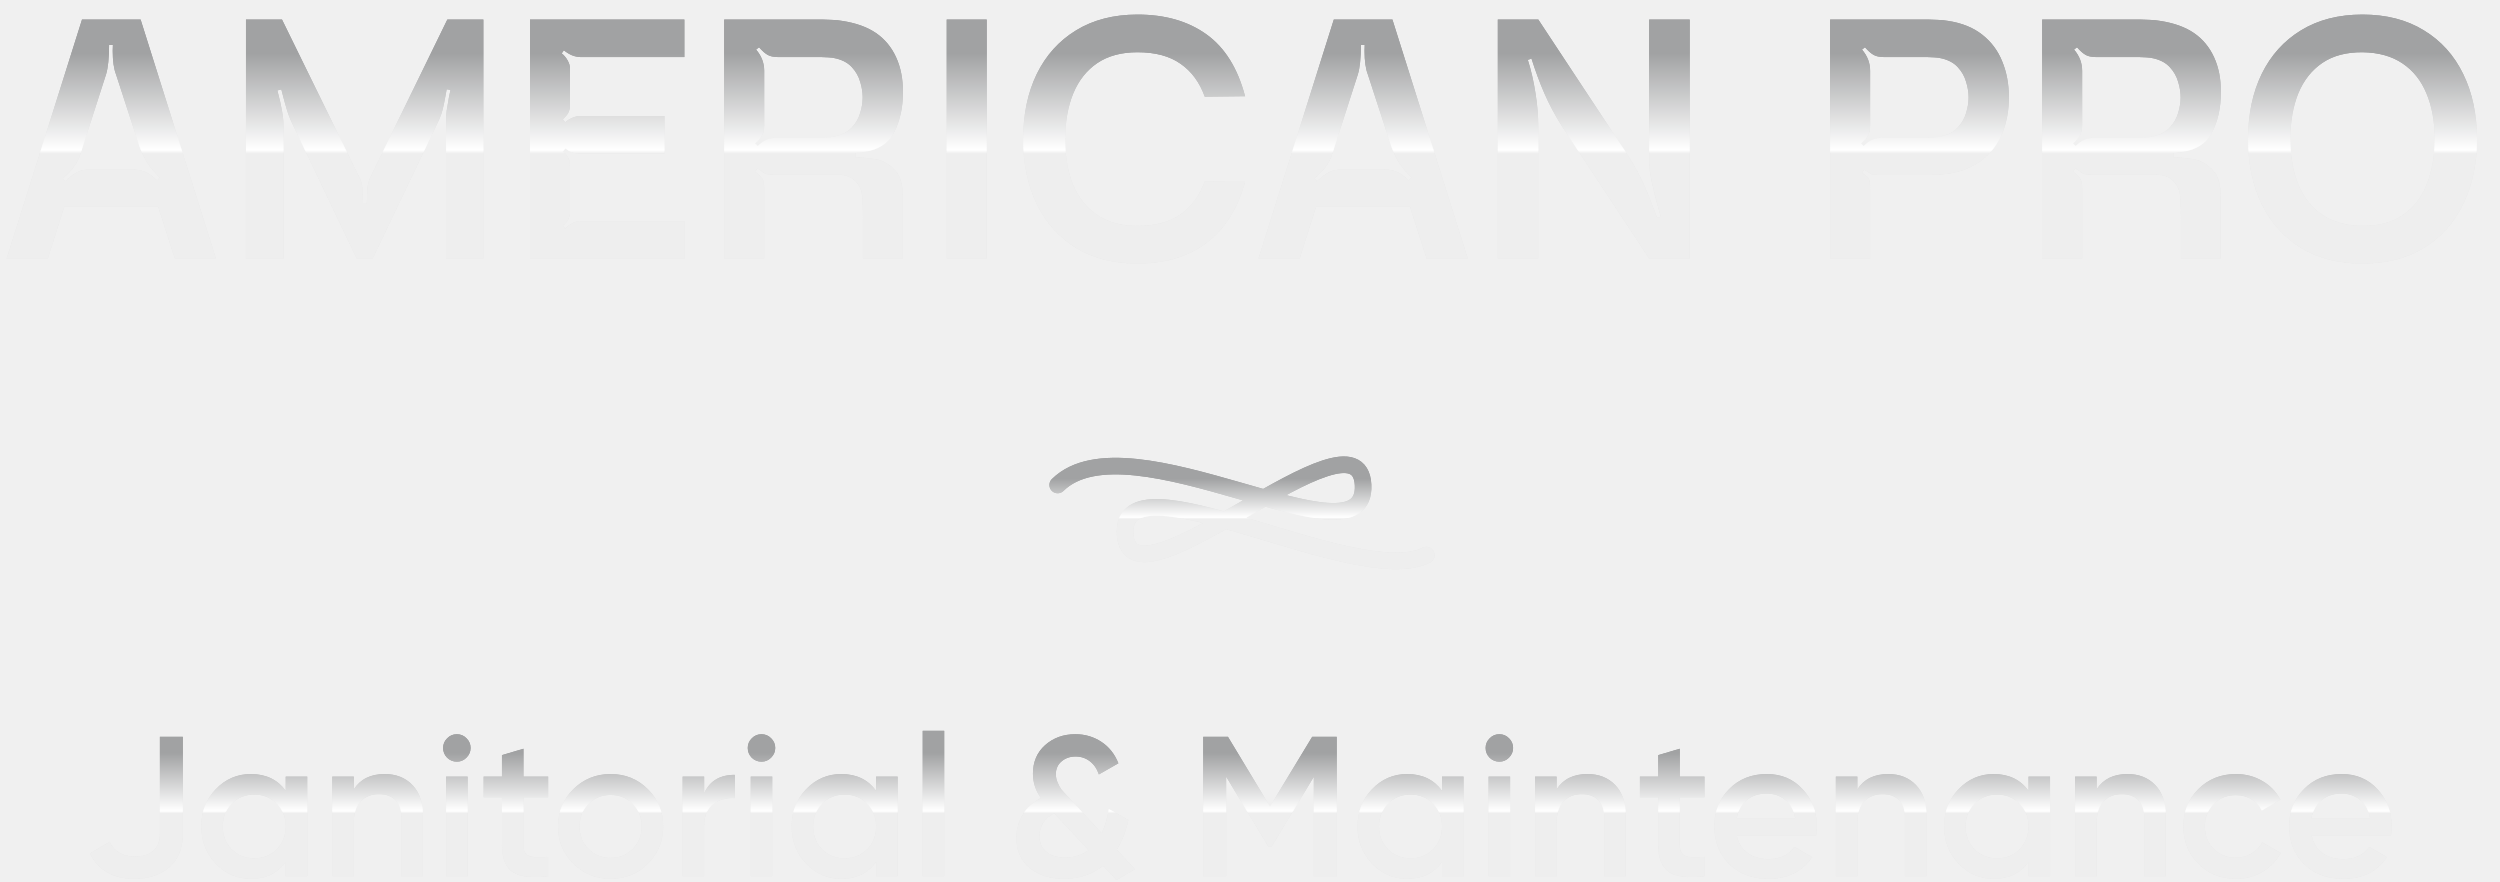
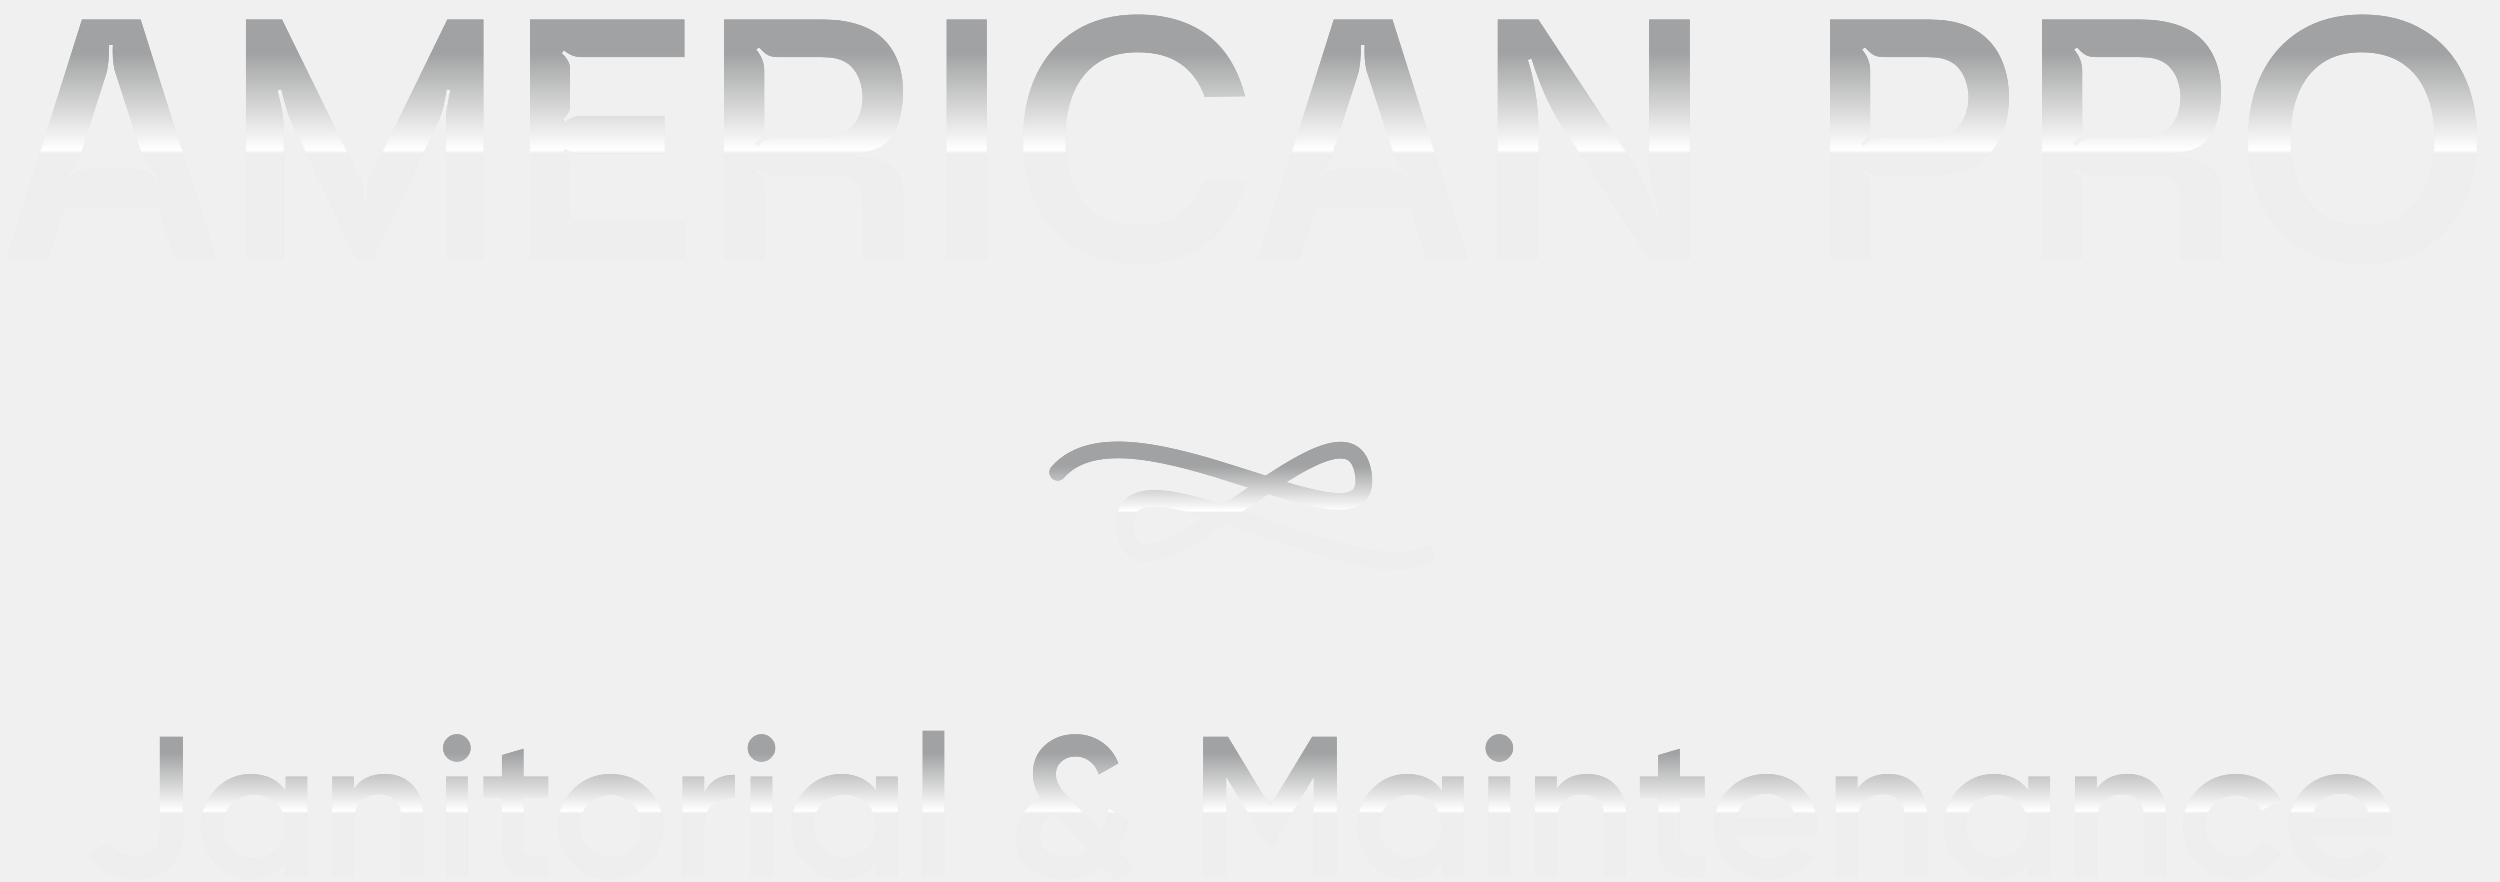
<svg xmlns="http://www.w3.org/2000/svg" width="156" height="55" viewBox="0 0 156 55" fill="none">
  <path d="M8.411 54.839C7.06 54.839 6.128 54.309 5.614 53.248L6.845 52.527C7.127 53.14 7.653 53.447 8.423 53.447C8.921 53.447 9.302 53.327 9.567 53.086C9.841 52.838 9.977 52.49 9.977 52.042V45.976H11.407V52.042C11.407 52.937 11.125 53.629 10.562 54.118C9.998 54.599 9.281 54.839 8.411 54.839ZM17.828 48.462H19.171V54.677H17.828V53.782C17.323 54.487 16.598 54.839 15.653 54.839C14.799 54.839 14.07 54.524 13.465 53.894C12.86 53.256 12.558 52.481 12.558 51.57C12.558 50.65 12.86 49.875 13.465 49.245C14.07 48.616 14.799 48.301 15.653 48.301C16.598 48.301 17.323 48.649 17.828 49.345V48.462ZM14.46 52.999C14.832 53.372 15.301 53.559 15.864 53.559C16.428 53.559 16.896 53.372 17.269 52.999C17.642 52.618 17.828 52.142 17.828 51.57C17.828 50.998 17.642 50.526 17.269 50.153C16.896 49.772 16.428 49.581 15.864 49.581C15.301 49.581 14.832 49.772 14.46 50.153C14.087 50.526 13.9 50.998 13.9 51.57C13.9 52.142 14.087 52.618 14.46 52.999ZM24.004 48.301C24.717 48.301 25.293 48.529 25.732 48.984C26.171 49.44 26.391 50.066 26.391 50.861V54.677H25.049V50.998C25.049 50.534 24.924 50.178 24.676 49.929C24.427 49.68 24.087 49.556 23.656 49.556C23.184 49.556 22.803 49.705 22.513 50.004C22.223 50.294 22.078 50.741 22.078 51.346V54.677H20.735V48.462H22.078V49.258C22.484 48.62 23.126 48.301 24.004 48.301ZM29.104 47.281C28.939 47.447 28.74 47.53 28.508 47.53C28.276 47.53 28.073 47.447 27.899 47.281C27.733 47.107 27.65 46.904 27.65 46.672C27.65 46.44 27.733 46.241 27.899 46.076C28.064 45.902 28.267 45.815 28.508 45.815C28.748 45.815 28.951 45.902 29.117 46.076C29.282 46.241 29.365 46.44 29.365 46.672C29.365 46.904 29.278 47.107 29.104 47.281ZM27.837 54.677V48.462H29.179V54.677H27.837ZM34.206 49.755H32.664V52.738C32.664 52.995 32.722 53.182 32.838 53.298C32.954 53.405 33.124 53.468 33.348 53.484C33.58 53.492 33.866 53.488 34.206 53.472V54.677C33.178 54.802 32.441 54.715 31.993 54.416C31.546 54.11 31.322 53.55 31.322 52.738V49.755H30.178V48.462H31.322V47.12L32.664 46.722V48.462H34.206V49.755ZM38.102 54.839C37.19 54.839 36.416 54.524 35.777 53.894C35.139 53.264 34.82 52.49 34.82 51.57C34.82 50.65 35.139 49.875 35.777 49.245C36.416 48.616 37.19 48.301 38.102 48.301C39.022 48.301 39.797 48.616 40.426 49.245C41.064 49.875 41.383 50.65 41.383 51.57C41.383 52.49 41.064 53.264 40.426 53.894C39.797 54.524 39.022 54.839 38.102 54.839ZM36.722 52.974C37.095 53.347 37.555 53.534 38.102 53.534C38.649 53.534 39.109 53.347 39.482 52.974C39.855 52.602 40.041 52.133 40.041 51.57C40.041 51.006 39.855 50.538 39.482 50.165C39.109 49.792 38.649 49.606 38.102 49.606C37.555 49.606 37.095 49.792 36.722 50.165C36.349 50.538 36.163 51.006 36.163 51.57C36.163 52.133 36.349 52.602 36.722 52.974ZM43.94 49.506C44.279 48.736 44.918 48.35 45.854 48.35V49.805C45.34 49.772 44.893 49.896 44.511 50.178C44.13 50.451 43.94 50.907 43.94 51.545V54.677H42.597V48.462H43.94V49.506ZM48.114 47.281C47.948 47.447 47.749 47.53 47.517 47.53C47.285 47.53 47.082 47.447 46.908 47.281C46.742 47.107 46.659 46.904 46.659 46.672C46.659 46.44 46.742 46.241 46.908 46.076C47.074 45.902 47.277 45.815 47.517 45.815C47.757 45.815 47.96 45.902 48.126 46.076C48.292 46.241 48.375 46.44 48.375 46.672C48.375 46.904 48.288 47.107 48.114 47.281ZM46.846 54.677V48.462H48.188V54.677H46.846ZM54.669 48.462H56.012V54.677H54.669V53.782C54.164 54.487 53.439 54.839 52.494 54.839C51.641 54.839 50.911 54.524 50.306 53.894C49.702 53.256 49.399 52.481 49.399 51.57C49.399 50.65 49.702 49.875 50.306 49.245C50.911 48.616 51.641 48.301 52.494 48.301C53.439 48.301 54.164 48.649 54.669 49.345V48.462ZM51.301 52.999C51.674 53.372 52.142 53.559 52.705 53.559C53.269 53.559 53.737 53.372 54.11 52.999C54.483 52.618 54.669 52.142 54.669 51.57C54.669 50.998 54.483 50.526 54.11 50.153C53.737 49.772 53.269 49.581 52.705 49.581C52.142 49.581 51.674 49.772 51.301 50.153C50.928 50.526 50.742 50.998 50.742 51.57C50.742 52.142 50.928 52.618 51.301 52.999ZM57.577 54.677V45.603H58.919V54.677H57.577ZM70.82 54.242L69.664 54.913L68.831 54.019C68.143 54.566 67.335 54.839 66.407 54.839C65.52 54.839 64.799 54.611 64.244 54.155C63.697 53.7 63.424 53.078 63.424 52.291C63.424 51.769 63.552 51.288 63.809 50.849C64.074 50.41 64.455 50.057 64.953 49.792C64.621 49.337 64.455 48.831 64.455 48.276C64.455 47.547 64.708 46.954 65.214 46.498C65.727 46.043 66.357 45.815 67.103 45.815C67.7 45.815 68.238 45.972 68.719 46.287C69.2 46.602 69.556 47.049 69.788 47.63L68.57 48.326C68.454 47.977 68.267 47.704 68.01 47.505C67.754 47.306 67.455 47.207 67.115 47.207C66.767 47.207 66.473 47.31 66.233 47.518C66.001 47.717 65.885 47.982 65.885 48.313C65.885 48.487 65.922 48.661 65.997 48.835C66.071 49.009 66.15 49.154 66.233 49.27C66.324 49.378 66.457 49.523 66.631 49.705L68.744 51.992C68.951 51.57 69.1 51.064 69.191 50.476L70.409 51.172C70.26 51.868 70.02 52.481 69.689 53.012L70.82 54.242ZM66.481 53.509C67.037 53.509 67.517 53.356 67.923 53.049L65.785 50.749C65.172 51.056 64.866 51.532 64.866 52.179C64.866 52.585 65.007 52.908 65.288 53.148C65.57 53.389 65.968 53.509 66.481 53.509ZM83.411 45.976V54.677H81.981V48.475L79.334 52.85H79.16L76.512 48.462V54.677H75.083V45.976H76.624L79.247 50.327L81.882 45.976H83.411ZM89.981 48.462H91.324V54.677H89.981V53.782C89.476 54.487 88.751 54.839 87.806 54.839C86.952 54.839 86.223 54.524 85.618 53.894C85.013 53.256 84.711 52.481 84.711 51.57C84.711 50.65 85.013 49.875 85.618 49.245C86.223 48.616 86.952 48.301 87.806 48.301C88.751 48.301 89.476 48.649 89.981 49.345V48.462ZM86.613 52.999C86.986 53.372 87.454 53.559 88.017 53.559C88.581 53.559 89.049 53.372 89.422 52.999C89.795 52.618 89.981 52.142 89.981 51.57C89.981 50.998 89.795 50.526 89.422 50.153C89.049 49.772 88.581 49.581 88.017 49.581C87.454 49.581 86.986 49.772 86.613 50.153C86.24 50.526 86.053 50.998 86.053 51.57C86.053 52.142 86.24 52.618 86.613 52.999ZM94.156 47.281C93.991 47.447 93.792 47.53 93.56 47.53C93.328 47.53 93.125 47.447 92.951 47.281C92.785 47.107 92.702 46.904 92.702 46.672C92.702 46.44 92.785 46.241 92.951 46.076C93.116 45.902 93.319 45.815 93.56 45.815C93.8 45.815 94.003 45.902 94.169 46.076C94.335 46.241 94.417 46.44 94.417 46.672C94.417 46.904 94.33 47.107 94.156 47.281ZM92.888 54.677V48.462H94.231V54.677H92.888ZM99.059 48.301C99.771 48.301 100.347 48.529 100.787 48.984C101.226 49.44 101.445 50.066 101.445 50.861V54.677H100.103V50.998C100.103 50.534 99.979 50.178 99.73 49.929C99.481 49.68 99.142 49.556 98.711 49.556C98.238 49.556 97.857 49.705 97.567 50.004C97.277 50.294 97.132 50.741 97.132 51.346V54.677H95.79V48.462H97.132V49.258C97.538 48.62 98.18 48.301 99.059 48.301ZM106.359 49.755H104.817V52.738C104.817 52.995 104.876 53.182 104.992 53.298C105.108 53.405 105.277 53.468 105.501 53.484C105.733 53.492 106.019 53.488 106.359 53.472V54.677C105.331 54.802 104.594 54.715 104.146 54.416C103.699 54.11 103.475 53.55 103.475 52.738V49.755H102.331V48.462H103.475V47.12L104.817 46.722V48.462H106.359V49.755ZM108.378 52.142C108.477 52.614 108.705 52.979 109.062 53.236C109.418 53.484 109.853 53.608 110.367 53.608C111.08 53.608 111.614 53.352 111.97 52.838L113.077 53.484C112.463 54.387 111.556 54.839 110.354 54.839C109.343 54.839 108.527 54.532 107.906 53.919C107.284 53.298 106.973 52.514 106.973 51.57C106.973 50.642 107.28 49.867 107.893 49.245C108.506 48.616 109.294 48.301 110.255 48.301C111.167 48.301 111.912 48.62 112.492 49.258C113.081 49.896 113.375 50.671 113.375 51.582C113.375 51.723 113.358 51.91 113.325 52.142H108.378ZM108.366 51.048H112.02C111.929 50.542 111.718 50.161 111.386 49.904C111.063 49.647 110.682 49.519 110.243 49.519C109.745 49.519 109.331 49.656 109 49.929C108.668 50.203 108.457 50.575 108.366 51.048ZM117.825 48.301C118.538 48.301 119.114 48.529 119.553 48.984C119.992 49.44 120.212 50.066 120.212 50.861V54.677H118.869V50.998C118.869 50.534 118.745 50.178 118.497 49.929C118.248 49.68 117.908 49.556 117.477 49.556C117.005 49.556 116.624 49.705 116.334 50.004C116.044 50.294 115.899 50.741 115.899 51.346V54.677H114.556V48.462H115.899V49.258C116.305 48.62 116.947 48.301 117.825 48.301ZM126.58 48.462H127.922V54.677H126.58V53.782C126.074 54.487 125.349 54.839 124.405 54.839C123.551 54.839 122.822 54.524 122.217 53.894C121.612 53.256 121.309 52.481 121.309 51.57C121.309 50.65 121.612 49.875 122.217 49.245C122.822 48.616 123.551 48.301 124.405 48.301C125.349 48.301 126.074 48.649 126.58 49.345V48.462ZM123.211 52.999C123.584 53.372 124.052 53.559 124.616 53.559C125.179 53.559 125.648 53.372 126.02 52.999C126.393 52.618 126.58 52.142 126.58 51.57C126.58 50.998 126.393 50.526 126.02 50.153C125.648 49.772 125.179 49.581 124.616 49.581C124.052 49.581 123.584 49.772 123.211 50.153C122.838 50.526 122.652 50.998 122.652 51.57C122.652 52.142 122.838 52.618 123.211 52.999ZM132.756 48.301C133.469 48.301 134.045 48.529 134.484 48.984C134.923 49.44 135.143 50.066 135.143 50.861V54.677H133.8V50.998C133.8 50.534 133.676 50.178 133.427 49.929C133.179 49.68 132.839 49.556 132.408 49.556C131.936 49.556 131.555 49.705 131.264 50.004C130.974 50.294 130.829 50.741 130.829 51.346V54.677H129.487V48.462H130.829V49.258C131.235 48.62 131.878 48.301 132.756 48.301ZM139.522 54.839C138.585 54.839 137.802 54.524 137.172 53.894C136.551 53.264 136.24 52.49 136.24 51.57C136.24 50.642 136.551 49.867 137.172 49.245C137.802 48.616 138.585 48.301 139.522 48.301C140.127 48.301 140.678 48.446 141.175 48.736C141.672 49.026 142.045 49.415 142.294 49.904L141.138 50.575C140.997 50.277 140.781 50.045 140.491 49.879C140.21 49.705 139.882 49.618 139.509 49.618C138.962 49.618 138.502 49.805 138.13 50.178C137.765 50.551 137.583 51.015 137.583 51.57C137.583 52.125 137.765 52.589 138.13 52.962C138.502 53.335 138.962 53.521 139.509 53.521C139.874 53.521 140.201 53.434 140.491 53.26C140.79 53.086 141.013 52.854 141.162 52.564L142.319 53.223C142.053 53.72 141.672 54.114 141.175 54.404C140.678 54.694 140.127 54.839 139.522 54.839ZM144.248 52.142C144.348 52.614 144.576 52.979 144.932 53.236C145.288 53.484 145.723 53.608 146.237 53.608C146.95 53.608 147.484 53.352 147.841 52.838L148.947 53.484C148.334 54.387 147.426 54.839 146.225 54.839C145.214 54.839 144.397 54.532 143.776 53.919C143.154 53.298 142.844 52.514 142.844 51.57C142.844 50.642 143.15 49.867 143.764 49.245C144.377 48.616 145.164 48.301 146.125 48.301C147.037 48.301 147.783 48.62 148.363 49.258C148.951 49.896 149.245 50.671 149.245 51.582C149.245 51.723 149.229 51.91 149.195 52.142H144.248ZM144.236 51.048H147.89C147.799 50.542 147.588 50.161 147.256 49.904C146.933 49.647 146.552 49.519 146.113 49.519C145.616 49.519 145.201 49.656 144.87 49.929C144.538 50.203 144.327 50.575 144.236 51.048Z" fill="url(#paint0_linear_2412_717)" />
  <path d="M8.411 54.839C7.06 54.839 6.128 54.309 5.614 53.248L6.845 52.527C7.127 53.14 7.653 53.447 8.423 53.447C8.921 53.447 9.302 53.327 9.567 53.086C9.841 52.838 9.977 52.49 9.977 52.042V45.976H11.407V52.042C11.407 52.937 11.125 53.629 10.562 54.118C9.998 54.599 9.281 54.839 8.411 54.839ZM17.828 48.462H19.171V54.677H17.828V53.782C17.323 54.487 16.598 54.839 15.653 54.839C14.799 54.839 14.07 54.524 13.465 53.894C12.86 53.256 12.558 52.481 12.558 51.57C12.558 50.65 12.86 49.875 13.465 49.245C14.07 48.616 14.799 48.301 15.653 48.301C16.598 48.301 17.323 48.649 17.828 49.345V48.462ZM14.46 52.999C14.832 53.372 15.301 53.559 15.864 53.559C16.428 53.559 16.896 53.372 17.269 52.999C17.642 52.618 17.828 52.142 17.828 51.57C17.828 50.998 17.642 50.526 17.269 50.153C16.896 49.772 16.428 49.581 15.864 49.581C15.301 49.581 14.832 49.772 14.46 50.153C14.087 50.526 13.9 50.998 13.9 51.57C13.9 52.142 14.087 52.618 14.46 52.999ZM24.004 48.301C24.717 48.301 25.293 48.529 25.732 48.984C26.171 49.44 26.391 50.066 26.391 50.861V54.677H25.049V50.998C25.049 50.534 24.924 50.178 24.676 49.929C24.427 49.68 24.087 49.556 23.656 49.556C23.184 49.556 22.803 49.705 22.513 50.004C22.223 50.294 22.078 50.741 22.078 51.346V54.677H20.735V48.462H22.078V49.258C22.484 48.62 23.126 48.301 24.004 48.301ZM29.104 47.281C28.939 47.447 28.74 47.53 28.508 47.53C28.276 47.53 28.073 47.447 27.899 47.281C27.733 47.107 27.65 46.904 27.65 46.672C27.65 46.44 27.733 46.241 27.899 46.076C28.064 45.902 28.267 45.815 28.508 45.815C28.748 45.815 28.951 45.902 29.117 46.076C29.282 46.241 29.365 46.44 29.365 46.672C29.365 46.904 29.278 47.107 29.104 47.281ZM27.837 54.677V48.462H29.179V54.677H27.837ZM34.206 49.755H32.664V52.738C32.664 52.995 32.722 53.182 32.838 53.298C32.954 53.405 33.124 53.468 33.348 53.484C33.58 53.492 33.866 53.488 34.206 53.472V54.677C33.178 54.802 32.441 54.715 31.993 54.416C31.546 54.11 31.322 53.55 31.322 52.738V49.755H30.178V48.462H31.322V47.12L32.664 46.722V48.462H34.206V49.755ZM38.102 54.839C37.19 54.839 36.416 54.524 35.777 53.894C35.139 53.264 34.82 52.49 34.82 51.57C34.82 50.65 35.139 49.875 35.777 49.245C36.416 48.616 37.19 48.301 38.102 48.301C39.022 48.301 39.797 48.616 40.426 49.245C41.064 49.875 41.383 50.65 41.383 51.57C41.383 52.49 41.064 53.264 40.426 53.894C39.797 54.524 39.022 54.839 38.102 54.839ZM36.722 52.974C37.095 53.347 37.555 53.534 38.102 53.534C38.649 53.534 39.109 53.347 39.482 52.974C39.855 52.602 40.041 52.133 40.041 51.57C40.041 51.006 39.855 50.538 39.482 50.165C39.109 49.792 38.649 49.606 38.102 49.606C37.555 49.606 37.095 49.792 36.722 50.165C36.349 50.538 36.163 51.006 36.163 51.57C36.163 52.133 36.349 52.602 36.722 52.974ZM43.94 49.506C44.279 48.736 44.918 48.35 45.854 48.35V49.805C45.34 49.772 44.893 49.896 44.511 50.178C44.13 50.451 43.94 50.907 43.94 51.545V54.677H42.597V48.462H43.94V49.506ZM48.114 47.281C47.948 47.447 47.749 47.53 47.517 47.53C47.285 47.53 47.082 47.447 46.908 47.281C46.742 47.107 46.659 46.904 46.659 46.672C46.659 46.44 46.742 46.241 46.908 46.076C47.074 45.902 47.277 45.815 47.517 45.815C47.757 45.815 47.96 45.902 48.126 46.076C48.292 46.241 48.375 46.44 48.375 46.672C48.375 46.904 48.288 47.107 48.114 47.281ZM46.846 54.677V48.462H48.188V54.677H46.846ZM54.669 48.462H56.012V54.677H54.669V53.782C54.164 54.487 53.439 54.839 52.494 54.839C51.641 54.839 50.911 54.524 50.306 53.894C49.702 53.256 49.399 52.481 49.399 51.57C49.399 50.65 49.702 49.875 50.306 49.245C50.911 48.616 51.641 48.301 52.494 48.301C53.439 48.301 54.164 48.649 54.669 49.345V48.462ZM51.301 52.999C51.674 53.372 52.142 53.559 52.705 53.559C53.269 53.559 53.737 53.372 54.11 52.999C54.483 52.618 54.669 52.142 54.669 51.57C54.669 50.998 54.483 50.526 54.11 50.153C53.737 49.772 53.269 49.581 52.705 49.581C52.142 49.581 51.674 49.772 51.301 50.153C50.928 50.526 50.742 50.998 50.742 51.57C50.742 52.142 50.928 52.618 51.301 52.999ZM57.577 54.677V45.603H58.919V54.677H57.577ZM70.82 54.242L69.664 54.913L68.831 54.019C68.143 54.566 67.335 54.839 66.407 54.839C65.52 54.839 64.799 54.611 64.244 54.155C63.697 53.7 63.424 53.078 63.424 52.291C63.424 51.769 63.552 51.288 63.809 50.849C64.074 50.41 64.455 50.057 64.953 49.792C64.621 49.337 64.455 48.831 64.455 48.276C64.455 47.547 64.708 46.954 65.214 46.498C65.727 46.043 66.357 45.815 67.103 45.815C67.7 45.815 68.238 45.972 68.719 46.287C69.2 46.602 69.556 47.049 69.788 47.63L68.57 48.326C68.454 47.977 68.267 47.704 68.01 47.505C67.754 47.306 67.455 47.207 67.115 47.207C66.767 47.207 66.473 47.31 66.233 47.518C66.001 47.717 65.885 47.982 65.885 48.313C65.885 48.487 65.922 48.661 65.997 48.835C66.071 49.009 66.15 49.154 66.233 49.27C66.324 49.378 66.457 49.523 66.631 49.705L68.744 51.992C68.951 51.57 69.1 51.064 69.191 50.476L70.409 51.172C70.26 51.868 70.02 52.481 69.689 53.012L70.82 54.242ZM66.481 53.509C67.037 53.509 67.517 53.356 67.923 53.049L65.785 50.749C65.172 51.056 64.866 51.532 64.866 52.179C64.866 52.585 65.007 52.908 65.288 53.148C65.57 53.389 65.968 53.509 66.481 53.509ZM83.411 45.976V54.677H81.981V48.475L79.334 52.85H79.16L76.512 48.462V54.677H75.083V45.976H76.624L79.247 50.327L81.882 45.976H83.411ZM89.981 48.462H91.324V54.677H89.981V53.782C89.476 54.487 88.751 54.839 87.806 54.839C86.952 54.839 86.223 54.524 85.618 53.894C85.013 53.256 84.711 52.481 84.711 51.57C84.711 50.65 85.013 49.875 85.618 49.245C86.223 48.616 86.952 48.301 87.806 48.301C88.751 48.301 89.476 48.649 89.981 49.345V48.462ZM86.613 52.999C86.986 53.372 87.454 53.559 88.017 53.559C88.581 53.559 89.049 53.372 89.422 52.999C89.795 52.618 89.981 52.142 89.981 51.57C89.981 50.998 89.795 50.526 89.422 50.153C89.049 49.772 88.581 49.581 88.017 49.581C87.454 49.581 86.986 49.772 86.613 50.153C86.24 50.526 86.053 50.998 86.053 51.57C86.053 52.142 86.24 52.618 86.613 52.999ZM94.156 47.281C93.991 47.447 93.792 47.53 93.56 47.53C93.328 47.53 93.125 47.447 92.951 47.281C92.785 47.107 92.702 46.904 92.702 46.672C92.702 46.44 92.785 46.241 92.951 46.076C93.116 45.902 93.319 45.815 93.56 45.815C93.8 45.815 94.003 45.902 94.169 46.076C94.335 46.241 94.417 46.44 94.417 46.672C94.417 46.904 94.33 47.107 94.156 47.281ZM92.888 54.677V48.462H94.231V54.677H92.888ZM99.059 48.301C99.771 48.301 100.347 48.529 100.787 48.984C101.226 49.44 101.445 50.066 101.445 50.861V54.677H100.103V50.998C100.103 50.534 99.979 50.178 99.73 49.929C99.481 49.68 99.142 49.556 98.711 49.556C98.238 49.556 97.857 49.705 97.567 50.004C97.277 50.294 97.132 50.741 97.132 51.346V54.677H95.79V48.462H97.132V49.258C97.538 48.62 98.18 48.301 99.059 48.301ZM106.359 49.755H104.817V52.738C104.817 52.995 104.876 53.182 104.992 53.298C105.108 53.405 105.277 53.468 105.501 53.484C105.733 53.492 106.019 53.488 106.359 53.472V54.677C105.331 54.802 104.594 54.715 104.146 54.416C103.699 54.11 103.475 53.55 103.475 52.738V49.755H102.331V48.462H103.475V47.12L104.817 46.722V48.462H106.359V49.755ZM108.378 52.142C108.477 52.614 108.705 52.979 109.062 53.236C109.418 53.484 109.853 53.608 110.367 53.608C111.08 53.608 111.614 53.352 111.97 52.838L113.077 53.484C112.463 54.387 111.556 54.839 110.354 54.839C109.343 54.839 108.527 54.532 107.906 53.919C107.284 53.298 106.973 52.514 106.973 51.57C106.973 50.642 107.28 49.867 107.893 49.245C108.506 48.616 109.294 48.301 110.255 48.301C111.167 48.301 111.912 48.62 112.492 49.258C113.081 49.896 113.375 50.671 113.375 51.582C113.375 51.723 113.358 51.91 113.325 52.142H108.378ZM108.366 51.048H112.02C111.929 50.542 111.718 50.161 111.386 49.904C111.063 49.647 110.682 49.519 110.243 49.519C109.745 49.519 109.331 49.656 109 49.929C108.668 50.203 108.457 50.575 108.366 51.048ZM117.825 48.301C118.538 48.301 119.114 48.529 119.553 48.984C119.992 49.44 120.212 50.066 120.212 50.861V54.677H118.869V50.998C118.869 50.534 118.745 50.178 118.497 49.929C118.248 49.68 117.908 49.556 117.477 49.556C117.005 49.556 116.624 49.705 116.334 50.004C116.044 50.294 115.899 50.741 115.899 51.346V54.677H114.556V48.462H115.899V49.258C116.305 48.62 116.947 48.301 117.825 48.301ZM126.58 48.462H127.922V54.677H126.58V53.782C126.074 54.487 125.349 54.839 124.405 54.839C123.551 54.839 122.822 54.524 122.217 53.894C121.612 53.256 121.309 52.481 121.309 51.57C121.309 50.65 121.612 49.875 122.217 49.245C122.822 48.616 123.551 48.301 124.405 48.301C125.349 48.301 126.074 48.649 126.58 49.345V48.462ZM123.211 52.999C123.584 53.372 124.052 53.559 124.616 53.559C125.179 53.559 125.648 53.372 126.02 52.999C126.393 52.618 126.58 52.142 126.58 51.57C126.58 50.998 126.393 50.526 126.02 50.153C125.648 49.772 125.179 49.581 124.616 49.581C124.052 49.581 123.584 49.772 123.211 50.153C122.838 50.526 122.652 50.998 122.652 51.57C122.652 52.142 122.838 52.618 123.211 52.999ZM132.756 48.301C133.469 48.301 134.045 48.529 134.484 48.984C134.923 49.44 135.143 50.066 135.143 50.861V54.677H133.8V50.998C133.8 50.534 133.676 50.178 133.427 49.929C133.179 49.68 132.839 49.556 132.408 49.556C131.936 49.556 131.555 49.705 131.264 50.004C130.974 50.294 130.829 50.741 130.829 51.346V54.677H129.487V48.462H130.829V49.258C131.235 48.62 131.878 48.301 132.756 48.301ZM139.522 54.839C138.585 54.839 137.802 54.524 137.172 53.894C136.551 53.264 136.24 52.49 136.24 51.57C136.24 50.642 136.551 49.867 137.172 49.245C137.802 48.616 138.585 48.301 139.522 48.301C140.127 48.301 140.678 48.446 141.175 48.736C141.672 49.026 142.045 49.415 142.294 49.904L141.138 50.575C140.997 50.277 140.781 50.045 140.491 49.879C140.21 49.705 139.882 49.618 139.509 49.618C138.962 49.618 138.502 49.805 138.13 50.178C137.765 50.551 137.583 51.015 137.583 51.57C137.583 52.125 137.765 52.589 138.13 52.962C138.502 53.335 138.962 53.521 139.509 53.521C139.874 53.521 140.201 53.434 140.491 53.26C140.79 53.086 141.013 52.854 141.162 52.564L142.319 53.223C142.053 53.72 141.672 54.114 141.175 54.404C140.678 54.694 140.127 54.839 139.522 54.839ZM144.248 52.142C144.348 52.614 144.576 52.979 144.932 53.236C145.288 53.484 145.723 53.608 146.237 53.608C146.95 53.608 147.484 53.352 147.841 52.838L148.947 53.484C148.334 54.387 147.426 54.839 146.225 54.839C145.214 54.839 144.397 54.532 143.776 53.919C143.154 53.298 142.844 52.514 142.844 51.57C142.844 50.642 143.15 49.867 143.764 49.245C144.377 48.616 145.164 48.301 146.125 48.301C147.037 48.301 147.783 48.62 148.363 49.258C148.951 49.896 149.245 50.671 149.245 51.582C149.245 51.723 149.229 51.91 149.195 52.142H144.248ZM144.236 51.048H147.89C147.799 50.542 147.588 50.161 147.256 49.904C146.933 49.647 146.552 49.519 146.113 49.519C145.616 49.519 145.201 49.656 144.87 49.929C144.538 50.203 144.327 50.575 144.236 51.048Z" fill="white" fill-opacity="0.5" />
-   <path d="M66 30.263C70.476 25.861 85.322 35.599 85.056 30.263C84.79 24.926 70.588 38.56 70.21 33.353C69.832 28.147 84.613 36.819 89 34.642" stroke="url(#paint1_linear_2412_717)" stroke-width="1.036" stroke-linecap="round" />
-   <path d="M66 30.263C70.476 25.861 85.322 35.599 85.056 30.263C84.79 24.926 70.588 38.56 70.21 33.353C69.832 28.147 84.613 36.819 89 34.642" stroke="white" stroke-opacity="0.5" stroke-width="1.036" stroke-linecap="round" />
+   <path d="M66 29.473C70.476 24.338 86.112 35.446 85.056 29.473C84 23.5 70.92 39.158 70.21 33.079C69.5 27 84.613 37.123 89 34.582" stroke="url(#paint1_linear_2412_717)" stroke-width="1.036" stroke-linecap="round" />
+   <path d="M66 29.473C70.476 24.338 86.112 35.446 85.056 29.473C84 23.5 70.92 39.158 70.21 33.079C69.5 27 84.613 37.123 89 34.582" stroke="white" stroke-opacity="0.5" stroke-width="1.036" stroke-linecap="round" />
  <path d="M4.009 12.904L2.983 16.136H0.414L5.117 1.22H8.774L13.476 16.136H10.908L9.872 12.904H4.009ZM4.682 10.315C4.496 10.584 4.24 10.857 3.916 11.133L4.061 11.309C4.378 11.026 4.641 10.832 4.848 10.729C5.062 10.625 5.331 10.573 5.656 10.573H8.162C8.542 10.573 8.843 10.625 9.064 10.729C9.292 10.832 9.537 11.008 9.799 11.257L9.965 11.081C9.675 10.791 9.437 10.515 9.25 10.252C9.071 9.99 8.891 9.627 8.711 9.165L7.241 4.648C7.102 4.296 7.033 3.806 7.033 3.178L7.044 2.805H6.806C6.806 3.62 6.743 4.231 6.619 4.638L5.148 9.206C5.024 9.669 4.868 10.038 4.682 10.315ZM17.597 6.917C17.659 7.255 17.69 7.563 17.69 7.839V16.136H15.349V1.22H17.597L22.455 11.133C22.538 11.292 22.59 11.485 22.61 11.713C22.631 11.941 22.645 12.272 22.652 12.707H22.89C22.897 12.272 22.911 11.941 22.931 11.713C22.952 11.485 23.001 11.292 23.077 11.133L27.914 1.22H30.162V16.136H27.831V7.621C27.831 7.331 27.845 7.093 27.872 6.907C27.9 6.713 27.945 6.447 28.007 6.109C28.021 6.054 28.035 5.985 28.049 5.902C28.069 5.819 28.09 5.722 28.111 5.612L27.872 5.57C27.824 5.833 27.797 5.985 27.79 6.026C27.727 6.371 27.672 6.637 27.624 6.824C27.582 7.01 27.51 7.221 27.406 7.456L23.253 16.136H22.258L18.312 7.86C18.167 7.583 18.035 7.266 17.918 6.907C17.808 6.548 17.687 6.106 17.555 5.581L17.307 5.643C17.445 6.154 17.542 6.579 17.597 6.917ZM42.705 13.795V16.136H33.072V1.22H42.705V3.561H36.231C36.059 3.561 35.876 3.523 35.682 3.447C35.496 3.364 35.33 3.26 35.185 3.136L35.05 3.333C35.188 3.437 35.309 3.578 35.413 3.758C35.516 3.937 35.568 4.11 35.568 4.276V6.554C35.568 6.748 35.53 6.913 35.454 7.052C35.378 7.183 35.268 7.314 35.123 7.445L35.268 7.632C35.399 7.514 35.547 7.421 35.713 7.352C35.886 7.276 36.048 7.238 36.2 7.238H41.462V9.579H36.283C36.048 9.579 35.858 9.558 35.713 9.517C35.568 9.469 35.427 9.382 35.288 9.258L35.123 9.455C35.282 9.572 35.396 9.703 35.465 9.848C35.534 9.993 35.568 10.169 35.568 10.377V13.246C35.568 13.412 35.527 13.567 35.444 13.712C35.361 13.857 35.254 13.981 35.123 14.085L35.268 14.261C35.579 13.95 35.913 13.795 36.273 13.795H42.705ZM47.573 11.164C47.649 11.274 47.687 11.485 47.687 11.796V16.136H45.19V1.22H51.354C51.499 1.22 51.685 1.227 51.913 1.241C52.148 1.247 52.358 1.268 52.545 1.303C53.408 1.434 54.112 1.686 54.658 2.059C55.204 2.432 55.621 2.932 55.911 3.561C56.202 4.189 56.346 4.914 56.346 5.736C56.346 6.744 56.146 7.614 55.746 8.346C55.352 9.072 54.561 9.475 53.374 9.558L53.415 10.905H48.536C48.094 10.905 47.835 10.884 47.759 10.843C47.683 10.794 47.521 10.684 47.273 10.511L47.117 10.698C47.352 10.898 47.504 11.053 47.573 11.164ZM50.297 10.905V9.807C51.216 9.807 52.062 9.807 52.835 9.807C53.608 9.807 54.223 9.852 54.679 9.942C55.141 10.031 55.552 10.284 55.911 10.698C56.188 11.015 56.326 11.523 56.326 12.22C56.326 12.911 56.326 13.425 56.326 13.764V16.136H53.85V13.754C53.85 13.236 53.84 12.801 53.819 12.448C53.805 12.089 53.729 11.799 53.591 11.578C53.322 11.129 52.901 10.905 52.327 10.905C51.754 10.905 51.078 10.905 50.297 10.905ZM47.552 8.45C47.462 8.609 47.317 8.775 47.117 8.947L47.283 9.113C47.462 8.933 47.642 8.802 47.822 8.719C48.008 8.636 48.246 8.595 48.536 8.595H51.25C51.388 8.595 51.544 8.588 51.716 8.574C51.889 8.56 52.048 8.533 52.193 8.491C52.607 8.388 52.932 8.205 53.166 7.942C53.408 7.68 53.577 7.383 53.674 7.052C53.778 6.72 53.829 6.396 53.829 6.078C53.829 5.76 53.778 5.436 53.674 5.104C53.577 4.766 53.408 4.465 53.166 4.203C52.932 3.941 52.607 3.758 52.193 3.654C52.048 3.613 51.889 3.588 51.716 3.582C51.544 3.568 51.388 3.561 51.25 3.561H48.557C48.281 3.561 48.063 3.516 47.904 3.426C47.745 3.336 47.566 3.178 47.366 2.95L47.179 3.095C47.518 3.488 47.687 3.93 47.687 4.421V7.818C47.687 8.081 47.642 8.291 47.552 8.45ZM61.57 1.22V16.136H59.074V1.22H61.57ZM75.28 15.162C74.134 16.019 72.701 16.447 70.981 16.447C69.497 16.447 68.219 16.122 67.149 15.473C66.085 14.817 65.267 13.905 64.694 12.738C64.128 11.571 63.844 10.218 63.844 8.678C63.844 7.138 64.128 5.784 64.694 4.617C65.267 3.45 66.085 2.542 67.149 1.893C68.219 1.237 69.497 0.909 70.981 0.909C72.701 0.909 74.134 1.32 75.28 2.142C76.427 2.963 77.231 4.251 77.694 6.005L75.177 6.036C74.859 5.146 74.358 4.462 73.675 3.986C72.991 3.502 72.093 3.26 70.981 3.26C69.98 3.26 69.145 3.485 68.475 3.934C67.812 4.383 67.311 5.014 66.973 5.829C66.641 6.637 66.472 7.587 66.465 8.678C66.465 9.762 66.631 10.712 66.962 11.527C67.301 12.334 67.805 12.966 68.475 13.422C69.145 13.871 69.98 14.095 70.981 14.095C72.093 14.095 72.991 13.854 73.675 13.37C74.358 12.887 74.859 12.203 75.177 11.319L77.694 11.35C77.231 13.028 76.427 14.299 75.28 15.162ZM82.122 12.904L81.097 16.136H78.528L83.23 1.22H86.887L91.59 16.136H89.021L87.985 12.904H82.122ZM82.795 10.315C82.609 10.584 82.353 10.857 82.029 11.133L82.174 11.309C82.492 11.026 82.754 10.832 82.961 10.729C83.175 10.625 83.445 10.573 83.769 10.573H86.276C86.656 10.573 86.956 10.625 87.177 10.729C87.405 10.832 87.65 11.008 87.912 11.257L88.078 11.081C87.788 10.791 87.55 10.515 87.363 10.252C87.184 9.99 87.004 9.627 86.825 9.165L85.354 4.648C85.216 4.296 85.147 3.806 85.147 3.178L85.157 2.805H84.919C84.919 3.62 84.857 4.231 84.732 4.638L83.261 9.206C83.137 9.669 82.982 10.038 82.795 10.315ZM95.814 5.809C95.931 6.527 95.99 7.248 95.99 7.974V16.136H93.463V1.22H95.99L101.635 9.776C102.043 10.432 102.353 11.005 102.568 11.495C102.789 11.979 103.068 12.68 103.407 13.598L103.634 13.526C103.4 12.718 103.22 12.034 103.096 11.475C102.972 10.908 102.909 10.422 102.909 10.014V1.22H105.437V16.136H102.909L97.482 7.901C97.053 7.231 96.687 6.551 96.384 5.86C96.08 5.163 95.807 4.427 95.565 3.654L95.337 3.737C95.544 4.393 95.703 5.084 95.814 5.809ZM116.613 11.154C116.668 11.229 116.696 11.457 116.696 11.837V16.136H114.2V1.22H120.363C120.508 1.22 120.694 1.227 120.922 1.241C121.157 1.247 121.368 1.268 121.554 1.303C122.417 1.434 123.129 1.72 123.688 2.162C124.254 2.604 124.672 3.164 124.941 3.84C125.218 4.51 125.356 5.256 125.356 6.078C125.356 6.893 125.218 7.639 124.941 8.315C124.665 8.985 124.244 9.541 123.678 9.983C123.118 10.425 122.41 10.712 121.554 10.843C121.368 10.87 121.157 10.891 120.922 10.905C120.687 10.919 120.501 10.926 120.363 10.926H117.525C117.173 10.926 116.948 10.915 116.851 10.895C116.755 10.867 116.582 10.763 116.333 10.584L116.188 10.77C116.423 10.95 116.565 11.078 116.613 11.154ZM116.561 8.45C116.472 8.609 116.327 8.775 116.126 8.947L116.292 9.113C116.472 8.933 116.651 8.802 116.831 8.719C117.017 8.636 117.255 8.595 117.545 8.595H120.259C120.397 8.595 120.553 8.588 120.725 8.574C120.898 8.56 121.057 8.533 121.202 8.491C121.616 8.388 121.941 8.205 122.176 7.942C122.417 7.68 122.587 7.383 122.683 7.052C122.787 6.72 122.839 6.396 122.839 6.078C122.839 5.76 122.787 5.436 122.683 5.104C122.587 4.766 122.417 4.465 122.176 4.203C121.941 3.941 121.616 3.758 121.202 3.654C121.057 3.613 120.898 3.588 120.725 3.582C120.553 3.568 120.397 3.561 120.259 3.561H117.566C117.29 3.561 117.072 3.516 116.914 3.426C116.755 3.336 116.575 3.178 116.375 2.95L116.188 3.095C116.527 3.488 116.696 3.93 116.696 4.421V7.818C116.696 8.081 116.651 8.291 116.561 8.45ZM129.813 11.164C129.889 11.274 129.927 11.485 129.927 11.796V16.136H127.431V1.22H133.594C133.739 1.22 133.926 1.227 134.154 1.241C134.388 1.247 134.599 1.268 134.785 1.303C135.649 1.434 136.353 1.686 136.899 2.059C137.444 2.432 137.862 2.932 138.152 3.561C138.442 4.189 138.587 4.914 138.587 5.736C138.587 6.744 138.387 7.614 137.986 8.346C137.593 9.072 136.802 9.475 135.614 9.558L135.656 10.905H130.777C130.335 10.905 130.076 10.884 130 10.843C129.924 10.794 129.762 10.684 129.513 10.511L129.358 10.698C129.592 10.898 129.744 11.053 129.813 11.164ZM132.538 10.905V9.807C133.456 9.807 134.302 9.807 135.075 9.807C135.849 9.807 136.464 9.852 136.919 9.942C137.382 10.031 137.793 10.284 138.152 10.698C138.428 11.015 138.566 11.523 138.566 12.22C138.566 12.911 138.566 13.425 138.566 13.764V16.136H136.091V13.754C136.091 13.236 136.08 12.801 136.06 12.448C136.046 12.089 135.97 11.799 135.832 11.578C135.562 11.129 135.141 10.905 134.568 10.905C133.995 10.905 133.318 10.905 132.538 10.905ZM129.793 8.45C129.703 8.609 129.558 8.775 129.358 8.947L129.523 9.113C129.703 8.933 129.882 8.802 130.062 8.719C130.248 8.636 130.487 8.595 130.777 8.595H133.491C133.629 8.595 133.784 8.588 133.957 8.574C134.129 8.56 134.288 8.533 134.433 8.491C134.848 8.388 135.172 8.205 135.407 7.942C135.649 7.68 135.818 7.383 135.915 7.052C136.018 6.72 136.07 6.396 136.07 6.078C136.07 5.76 136.018 5.436 135.915 5.104C135.818 4.766 135.649 4.465 135.407 4.203C135.172 3.941 134.848 3.758 134.433 3.654C134.288 3.613 134.129 3.588 133.957 3.582C133.784 3.568 133.629 3.561 133.491 3.561H130.797C130.521 3.561 130.304 3.516 130.145 3.426C129.986 3.336 129.806 3.178 129.606 2.95L129.42 3.095C129.758 3.488 129.927 3.93 129.927 4.421V7.818C129.927 8.081 129.882 8.291 129.793 8.45ZM151.248 15.473C150.185 16.122 148.907 16.447 147.416 16.447C145.931 16.447 144.653 16.122 143.583 15.473C142.52 14.817 141.701 13.905 141.128 12.738C140.562 11.571 140.279 10.218 140.279 8.678C140.279 7.138 140.562 5.784 141.128 4.617C141.701 3.45 142.52 2.542 143.583 1.893C144.653 1.237 145.931 0.909 147.416 0.909C148.907 0.909 150.185 1.237 151.248 1.893C152.319 2.542 153.137 3.45 153.703 4.617C154.276 5.784 154.563 7.138 154.563 8.678C154.563 10.218 154.276 11.571 153.703 12.738C153.137 13.905 152.319 14.817 151.248 15.473ZM144.909 13.401C145.579 13.85 146.414 14.082 147.416 14.095C148.417 14.102 149.249 13.881 149.912 13.432C150.582 12.984 151.083 12.352 151.414 11.537C151.752 10.715 151.922 9.762 151.922 8.678C151.922 7.587 151.752 6.641 151.414 5.84C151.083 5.032 150.582 4.403 149.912 3.954C149.249 3.506 148.417 3.274 147.416 3.26C146.414 3.254 145.582 3.474 144.919 3.923C144.256 4.372 143.756 5.004 143.417 5.819C143.086 6.634 142.92 7.587 142.92 8.678C142.92 9.762 143.086 10.708 143.417 11.516C143.749 12.324 144.246 12.953 144.909 13.401Z" fill="url(#paint2_linear_2412_717)" />
  <path d="M4.009 12.904L2.983 16.136H0.414L5.117 1.22H8.774L13.476 16.136H10.908L9.872 12.904H4.009ZM4.682 10.315C4.496 10.584 4.24 10.857 3.916 11.133L4.061 11.309C4.378 11.026 4.641 10.832 4.848 10.729C5.062 10.625 5.331 10.573 5.656 10.573H8.162C8.542 10.573 8.843 10.625 9.064 10.729C9.292 10.832 9.537 11.008 9.799 11.257L9.965 11.081C9.675 10.791 9.437 10.515 9.25 10.252C9.071 9.99 8.891 9.627 8.711 9.165L7.241 4.648C7.102 4.296 7.033 3.806 7.033 3.178L7.044 2.805H6.806C6.806 3.62 6.743 4.231 6.619 4.638L5.148 9.206C5.024 9.669 4.868 10.038 4.682 10.315ZM17.597 6.917C17.659 7.255 17.69 7.563 17.69 7.839V16.136H15.349V1.22H17.597L22.455 11.133C22.538 11.292 22.59 11.485 22.61 11.713C22.631 11.941 22.645 12.272 22.652 12.707H22.89C22.897 12.272 22.911 11.941 22.931 11.713C22.952 11.485 23.001 11.292 23.077 11.133L27.914 1.22H30.162V16.136H27.831V7.621C27.831 7.331 27.845 7.093 27.872 6.907C27.9 6.713 27.945 6.447 28.007 6.109C28.021 6.054 28.035 5.985 28.049 5.902C28.069 5.819 28.09 5.722 28.111 5.612L27.872 5.57C27.824 5.833 27.797 5.985 27.79 6.026C27.727 6.371 27.672 6.637 27.624 6.824C27.582 7.01 27.51 7.221 27.406 7.456L23.253 16.136H22.258L18.312 7.86C18.167 7.583 18.035 7.266 17.918 6.907C17.808 6.548 17.687 6.106 17.555 5.581L17.307 5.643C17.445 6.154 17.542 6.579 17.597 6.917ZM42.705 13.795V16.136H33.072V1.22H42.705V3.561H36.231C36.059 3.561 35.876 3.523 35.682 3.447C35.496 3.364 35.33 3.26 35.185 3.136L35.05 3.333C35.188 3.437 35.309 3.578 35.413 3.758C35.516 3.937 35.568 4.11 35.568 4.276V6.554C35.568 6.748 35.53 6.913 35.454 7.052C35.378 7.183 35.268 7.314 35.123 7.445L35.268 7.632C35.399 7.514 35.547 7.421 35.713 7.352C35.886 7.276 36.048 7.238 36.2 7.238H41.462V9.579H36.283C36.048 9.579 35.858 9.558 35.713 9.517C35.568 9.469 35.427 9.382 35.288 9.258L35.123 9.455C35.282 9.572 35.396 9.703 35.465 9.848C35.534 9.993 35.568 10.169 35.568 10.377V13.246C35.568 13.412 35.527 13.567 35.444 13.712C35.361 13.857 35.254 13.981 35.123 14.085L35.268 14.261C35.579 13.95 35.913 13.795 36.273 13.795H42.705ZM47.573 11.164C47.649 11.274 47.687 11.485 47.687 11.796V16.136H45.19V1.22H51.354C51.499 1.22 51.685 1.227 51.913 1.241C52.148 1.247 52.358 1.268 52.545 1.303C53.408 1.434 54.112 1.686 54.658 2.059C55.204 2.432 55.621 2.932 55.911 3.561C56.202 4.189 56.346 4.914 56.346 5.736C56.346 6.744 56.146 7.614 55.746 8.346C55.352 9.072 54.561 9.475 53.374 9.558L53.415 10.905H48.536C48.094 10.905 47.835 10.884 47.759 10.843C47.683 10.794 47.521 10.684 47.273 10.511L47.117 10.698C47.352 10.898 47.504 11.053 47.573 11.164ZM50.297 10.905V9.807C51.216 9.807 52.062 9.807 52.835 9.807C53.608 9.807 54.223 9.852 54.679 9.942C55.141 10.031 55.552 10.284 55.911 10.698C56.188 11.015 56.326 11.523 56.326 12.22C56.326 12.911 56.326 13.425 56.326 13.764V16.136H53.85V13.754C53.85 13.236 53.84 12.801 53.819 12.448C53.805 12.089 53.729 11.799 53.591 11.578C53.322 11.129 52.901 10.905 52.327 10.905C51.754 10.905 51.078 10.905 50.297 10.905ZM47.552 8.45C47.462 8.609 47.317 8.775 47.117 8.947L47.283 9.113C47.462 8.933 47.642 8.802 47.822 8.719C48.008 8.636 48.246 8.595 48.536 8.595H51.25C51.388 8.595 51.544 8.588 51.716 8.574C51.889 8.56 52.048 8.533 52.193 8.491C52.607 8.388 52.932 8.205 53.166 7.942C53.408 7.68 53.577 7.383 53.674 7.052C53.778 6.72 53.829 6.396 53.829 6.078C53.829 5.76 53.778 5.436 53.674 5.104C53.577 4.766 53.408 4.465 53.166 4.203C52.932 3.941 52.607 3.758 52.193 3.654C52.048 3.613 51.889 3.588 51.716 3.582C51.544 3.568 51.388 3.561 51.25 3.561H48.557C48.281 3.561 48.063 3.516 47.904 3.426C47.745 3.336 47.566 3.178 47.366 2.95L47.179 3.095C47.518 3.488 47.687 3.93 47.687 4.421V7.818C47.687 8.081 47.642 8.291 47.552 8.45ZM61.57 1.22V16.136H59.074V1.22H61.57ZM75.28 15.162C74.134 16.019 72.701 16.447 70.981 16.447C69.497 16.447 68.219 16.122 67.149 15.473C66.085 14.817 65.267 13.905 64.694 12.738C64.128 11.571 63.844 10.218 63.844 8.678C63.844 7.138 64.128 5.784 64.694 4.617C65.267 3.45 66.085 2.542 67.149 1.893C68.219 1.237 69.497 0.909 70.981 0.909C72.701 0.909 74.134 1.32 75.28 2.142C76.427 2.963 77.231 4.251 77.694 6.005L75.177 6.036C74.859 5.146 74.358 4.462 73.675 3.986C72.991 3.502 72.093 3.26 70.981 3.26C69.98 3.26 69.145 3.485 68.475 3.934C67.812 4.383 67.311 5.014 66.973 5.829C66.641 6.637 66.472 7.587 66.465 8.678C66.465 9.762 66.631 10.712 66.962 11.527C67.301 12.334 67.805 12.966 68.475 13.422C69.145 13.871 69.98 14.095 70.981 14.095C72.093 14.095 72.991 13.854 73.675 13.37C74.358 12.887 74.859 12.203 75.177 11.319L77.694 11.35C77.231 13.028 76.427 14.299 75.28 15.162ZM82.122 12.904L81.097 16.136H78.528L83.23 1.22H86.887L91.59 16.136H89.021L87.985 12.904H82.122ZM82.795 10.315C82.609 10.584 82.353 10.857 82.029 11.133L82.174 11.309C82.492 11.026 82.754 10.832 82.961 10.729C83.175 10.625 83.445 10.573 83.769 10.573H86.276C86.656 10.573 86.956 10.625 87.177 10.729C87.405 10.832 87.65 11.008 87.912 11.257L88.078 11.081C87.788 10.791 87.55 10.515 87.363 10.252C87.184 9.99 87.004 9.627 86.825 9.165L85.354 4.648C85.216 4.296 85.147 3.806 85.147 3.178L85.157 2.805H84.919C84.919 3.62 84.857 4.231 84.732 4.638L83.261 9.206C83.137 9.669 82.982 10.038 82.795 10.315ZM95.814 5.809C95.931 6.527 95.99 7.248 95.99 7.974V16.136H93.463V1.22H95.99L101.635 9.776C102.043 10.432 102.353 11.005 102.568 11.495C102.789 11.979 103.068 12.68 103.407 13.598L103.634 13.526C103.4 12.718 103.22 12.034 103.096 11.475C102.972 10.908 102.909 10.422 102.909 10.014V1.22H105.437V16.136H102.909L97.482 7.901C97.053 7.231 96.687 6.551 96.384 5.86C96.08 5.163 95.807 4.427 95.565 3.654L95.337 3.737C95.544 4.393 95.703 5.084 95.814 5.809ZM116.613 11.154C116.668 11.229 116.696 11.457 116.696 11.837V16.136H114.2V1.22H120.363C120.508 1.22 120.694 1.227 120.922 1.241C121.157 1.247 121.368 1.268 121.554 1.303C122.417 1.434 123.129 1.72 123.688 2.162C124.254 2.604 124.672 3.164 124.941 3.84C125.218 4.51 125.356 5.256 125.356 6.078C125.356 6.893 125.218 7.639 124.941 8.315C124.665 8.985 124.244 9.541 123.678 9.983C123.118 10.425 122.41 10.712 121.554 10.843C121.368 10.87 121.157 10.891 120.922 10.905C120.687 10.919 120.501 10.926 120.363 10.926H117.525C117.173 10.926 116.948 10.915 116.851 10.895C116.755 10.867 116.582 10.763 116.333 10.584L116.188 10.77C116.423 10.95 116.565 11.078 116.613 11.154ZM116.561 8.45C116.472 8.609 116.327 8.775 116.126 8.947L116.292 9.113C116.472 8.933 116.651 8.802 116.831 8.719C117.017 8.636 117.255 8.595 117.545 8.595H120.259C120.397 8.595 120.553 8.588 120.725 8.574C120.898 8.56 121.057 8.533 121.202 8.491C121.616 8.388 121.941 8.205 122.176 7.942C122.417 7.68 122.587 7.383 122.683 7.052C122.787 6.72 122.839 6.396 122.839 6.078C122.839 5.76 122.787 5.436 122.683 5.104C122.587 4.766 122.417 4.465 122.176 4.203C121.941 3.941 121.616 3.758 121.202 3.654C121.057 3.613 120.898 3.588 120.725 3.582C120.553 3.568 120.397 3.561 120.259 3.561H117.566C117.29 3.561 117.072 3.516 116.914 3.426C116.755 3.336 116.575 3.178 116.375 2.95L116.188 3.095C116.527 3.488 116.696 3.93 116.696 4.421V7.818C116.696 8.081 116.651 8.291 116.561 8.45ZM129.813 11.164C129.889 11.274 129.927 11.485 129.927 11.796V16.136H127.431V1.22H133.594C133.739 1.22 133.926 1.227 134.154 1.241C134.388 1.247 134.599 1.268 134.785 1.303C135.649 1.434 136.353 1.686 136.899 2.059C137.444 2.432 137.862 2.932 138.152 3.561C138.442 4.189 138.587 4.914 138.587 5.736C138.587 6.744 138.387 7.614 137.986 8.346C137.593 9.072 136.802 9.475 135.614 9.558L135.656 10.905H130.777C130.335 10.905 130.076 10.884 130 10.843C129.924 10.794 129.762 10.684 129.513 10.511L129.358 10.698C129.592 10.898 129.744 11.053 129.813 11.164ZM132.538 10.905V9.807C133.456 9.807 134.302 9.807 135.075 9.807C135.849 9.807 136.464 9.852 136.919 9.942C137.382 10.031 137.793 10.284 138.152 10.698C138.428 11.015 138.566 11.523 138.566 12.22C138.566 12.911 138.566 13.425 138.566 13.764V16.136H136.091V13.754C136.091 13.236 136.08 12.801 136.06 12.448C136.046 12.089 135.97 11.799 135.832 11.578C135.562 11.129 135.141 10.905 134.568 10.905C133.995 10.905 133.318 10.905 132.538 10.905ZM129.793 8.45C129.703 8.609 129.558 8.775 129.358 8.947L129.523 9.113C129.703 8.933 129.882 8.802 130.062 8.719C130.248 8.636 130.487 8.595 130.777 8.595H133.491C133.629 8.595 133.784 8.588 133.957 8.574C134.129 8.56 134.288 8.533 134.433 8.491C134.848 8.388 135.172 8.205 135.407 7.942C135.649 7.68 135.818 7.383 135.915 7.052C136.018 6.72 136.07 6.396 136.07 6.078C136.07 5.76 136.018 5.436 135.915 5.104C135.818 4.766 135.649 4.465 135.407 4.203C135.172 3.941 134.848 3.758 134.433 3.654C134.288 3.613 134.129 3.588 133.957 3.582C133.784 3.568 133.629 3.561 133.491 3.561H130.797C130.521 3.561 130.304 3.516 130.145 3.426C129.986 3.336 129.806 3.178 129.606 2.95L129.42 3.095C129.758 3.488 129.927 3.93 129.927 4.421V7.818C129.927 8.081 129.882 8.291 129.793 8.45ZM151.248 15.473C150.185 16.122 148.907 16.447 147.416 16.447C145.931 16.447 144.653 16.122 143.583 15.473C142.52 14.817 141.701 13.905 141.128 12.738C140.562 11.571 140.279 10.218 140.279 8.678C140.279 7.138 140.562 5.784 141.128 4.617C141.701 3.45 142.52 2.542 143.583 1.893C144.653 1.237 145.931 0.909 147.416 0.909C148.907 0.909 150.185 1.237 151.248 1.893C152.319 2.542 153.137 3.45 153.703 4.617C154.276 5.784 154.563 7.138 154.563 8.678C154.563 10.218 154.276 11.571 153.703 12.738C153.137 13.905 152.319 14.817 151.248 15.473ZM144.909 13.401C145.579 13.85 146.414 14.082 147.416 14.095C148.417 14.102 149.249 13.881 149.912 13.432C150.582 12.984 151.083 12.352 151.414 11.537C151.752 10.715 151.922 9.762 151.922 8.678C151.922 7.587 151.752 6.641 151.414 5.84C151.083 5.032 150.582 4.403 149.912 3.954C149.249 3.506 148.417 3.274 147.416 3.26C146.414 3.254 145.582 3.474 144.919 3.923C144.256 4.372 143.756 5.004 143.417 5.819C143.086 6.634 142.92 7.587 142.92 8.678C142.92 9.762 143.086 10.708 143.417 11.516C143.749 12.324 144.246 12.953 144.909 13.401Z" fill="white" fill-opacity="0.5" />
  <defs>
    <linearGradient id="paint0_linear_2412_717" x1="68.418" y1="46.98" x2="68.418" y2="55.743" gradientUnits="userSpaceOnUse">
      <stop stop-color="#424446" />
      <stop offset="0.414" stop-color="white" />
      <stop offset="0.43" stop-color="#DDDDDD" />
      <stop offset="1" stop-color="#DDDDDD" />
    </linearGradient>
-     <linearGradient id="paint1_linear_2412_717" x1="76.031" y1="29.868" x2="76.031" y2="35.711" gradientUnits="userSpaceOnUse">
+     <linearGradient id="paint1_linear_2412_717" x1="76.031" y1="29.077" x2="76.031" y2="35.82" gradientUnits="userSpaceOnUse">
      <stop stop-color="#424446" />
      <stop offset="0.414" stop-color="white" />
      <stop offset="0.43" stop-color="#DDDDDD" />
      <stop offset="1" stop-color="#DDDDDD" />
    </linearGradient>
    <linearGradient id="paint2_linear_2412_717" x1="68.037" y1="3.307" x2="68.037" y2="17.912" gradientUnits="userSpaceOnUse">
      <stop stop-color="#424446" />
      <stop offset="0.414" stop-color="white" />
      <stop offset="0.43" stop-color="#DDDDDD" />
      <stop offset="1" stop-color="#DDDDDD" />
    </linearGradient>
  </defs>
</svg>
